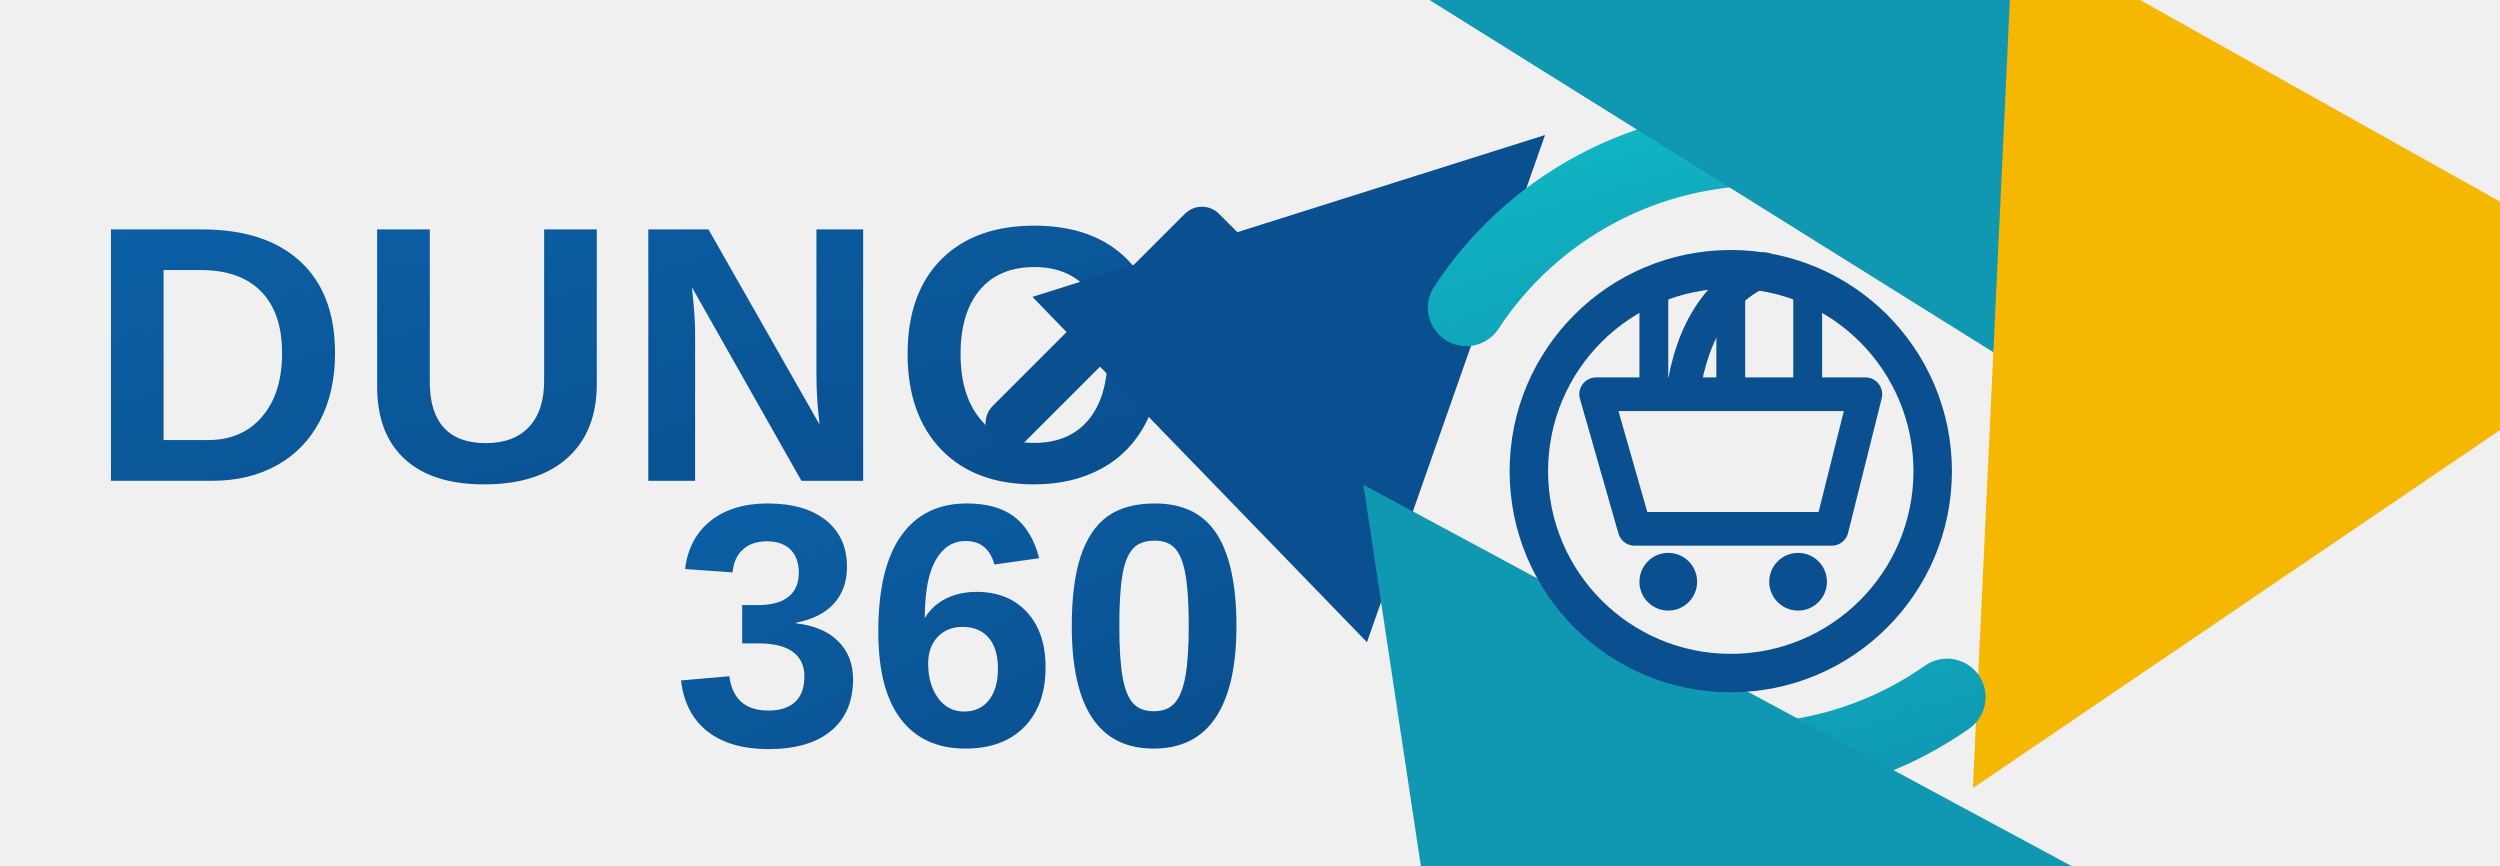
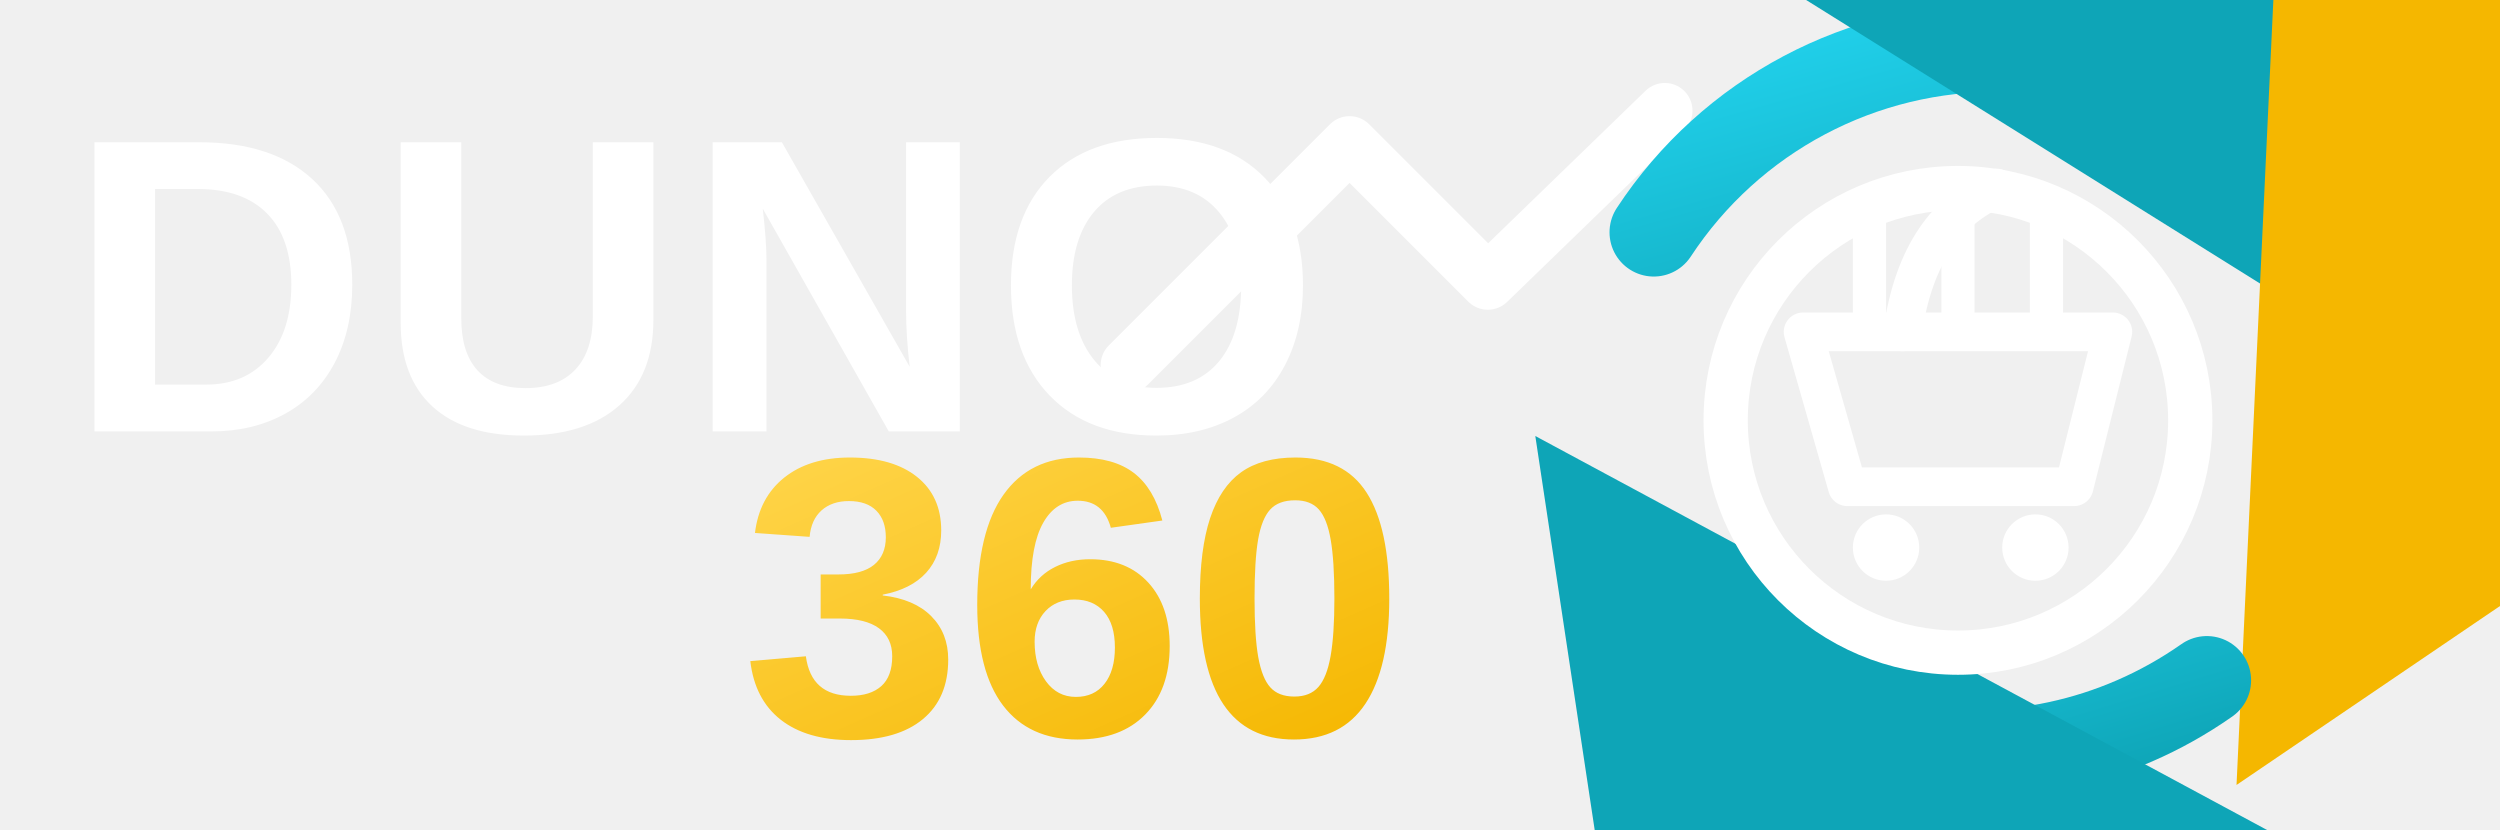
- <svg xmlns="http://www.w3.org/2000/svg" viewBox="0 0 520 180" role="img" aria-labelledby="title desc">
+ <svg xmlns="http://www.w3.org/2000/svg" viewBox="6 22 452 150" role="img" aria-labelledby="title desc">
  <defs>
-     <linearGradient id="blueGrad" x1="0" x2="1" y1="0" y2="1">
-       <stop offset="0%" stop-color="#0b5fa5" />
-       <stop offset="100%" stop-color="#0a4f8f" />
-     </linearGradient>
    <linearGradient id="tealGrad" x1="0" x2="1" y1="0" y2="1">
-       <stop offset="0%" stop-color="#10b7c4" />
-       <stop offset="100%" stop-color="#1098b3" />
+       <stop offset="0%" stop-color="#22d3ee" />
+       <stop offset="100%" stop-color="#0ea5b7" />
    </linearGradient>
    <linearGradient id="yellowGrad" x1="0" x2="1" y1="0" y2="1">
      <stop offset="0%" stop-color="#ffd54a" />
      <stop offset="100%" stop-color="#f5b700" />
    </linearGradient>
-     <marker id="arrowBlue" markerWidth="10" markerHeight="10" refX="8" refY="5" orient="auto">
-       <path d="M0,0 L10,5 L0,10 z" fill="#0a4f8f" />
-     </marker>
    <marker id="arrowTeal" markerWidth="10" markerHeight="10" refX="8" refY="5" orient="auto">
-       <path d="M0,0 L10,5 L0,10 z" fill="#1098b3" />
+       <path d="M0,0 L10,5 L0,10 z" fill="#0ea5b7" />
    </marker>
    <marker id="arrowYellow" markerWidth="10" markerHeight="10" refX="8" refY="5" orient="auto">
      <path d="M0,0 L10,5 L0,10 z" fill="#f5b700" />
    </marker>
  </defs>
-   <g font-family="Segoe UI, Arial, sans-serif" fill="url(#blueGrad)">
-     <text x="18" y="100" font-size="76" font-weight="800" letter-spacing="1">DUNO</text>
-     <text x="140" y="155" font-size="72" font-weight="800">360</text>
+   <g font-family="Segoe UI, Arial, sans-serif" font-weight="800">
+     <text x="18" y="100" font-size="76" fill="#ffffff" letter-spacing="1">DUNO</text>
+     <text x="140" y="155" font-size="72" fill="url(#yellowGrad)">360</text>
  </g>
-   <path d="M210 88 L250 48 L275 73 L307 42" fill="none" stroke="#0a4f8f" stroke-width="10" stroke-linecap="round" stroke-linejoin="round" marker-end="url(#arrowBlue)" />
+   <path d="M210 88 L250 48 L275 73 L307 42" fill="none" stroke="#ffffff" stroke-width="10" stroke-linecap="round" stroke-linejoin="round" />
  <path d="M305 64 A74 74 0 0 1 430 66" fill="none" stroke="url(#tealGrad)" stroke-width="16" stroke-linecap="round" marker-end="url(#arrowTeal)" />
  <path d="M430 72 A74 74 0 0 1 426 136" fill="none" stroke="url(#yellowGrad)" stroke-width="16" stroke-linecap="round" marker-end="url(#arrowYellow)" />
  <path d="M405 145 A74 74 0 0 1 302 127" fill="none" stroke="url(#tealGrad)" stroke-width="16" stroke-linecap="round" marker-end="url(#arrowTeal)" />
-   <circle cx="360" cy="98" r="42" fill="none" stroke="#0a4f8f" stroke-width="8" />
-   <path d="M332 82 H388 L381 110 H340 Z" fill="none" stroke="#0a4f8f" stroke-width="7" stroke-linejoin="round" />
-   <circle cx="347" cy="121" r="6" fill="#0a4f8f" />
-   <circle cx="374" cy="121" r="6" fill="#0a4f8f" />
-   <path d="M350 82 C352 68 358 60 367 56" fill="none" stroke="#0a4f8f" stroke-width="7" stroke-linecap="round" />
-   <path d="M360 56 V82 M344 60 L344 82 M376 60 L376 82" fill="none" stroke="#0a4f8f" stroke-width="6" stroke-linecap="round" />
+   <circle cx="360" cy="98" r="42" fill="none" stroke="#ffffff" stroke-width="8" />
+   <path d="M332 82 H388 L381 110 H340 Z" fill="none" stroke="#ffffff" stroke-width="7" stroke-linejoin="round" />
+   <circle cx="347" cy="121" r="6" fill="#ffffff" />
+   <circle cx="374" cy="121" r="6" fill="#ffffff" />
+   <path d="M350 82 C352 68 358 60 367 56" fill="none" stroke="#ffffff" stroke-width="7" stroke-linecap="round" />
+   <path d="M360 56 V82 M344 60 L344 82 M376 60 L376 82" fill="none" stroke="#ffffff" stroke-width="6" stroke-linecap="round" />
</svg>
